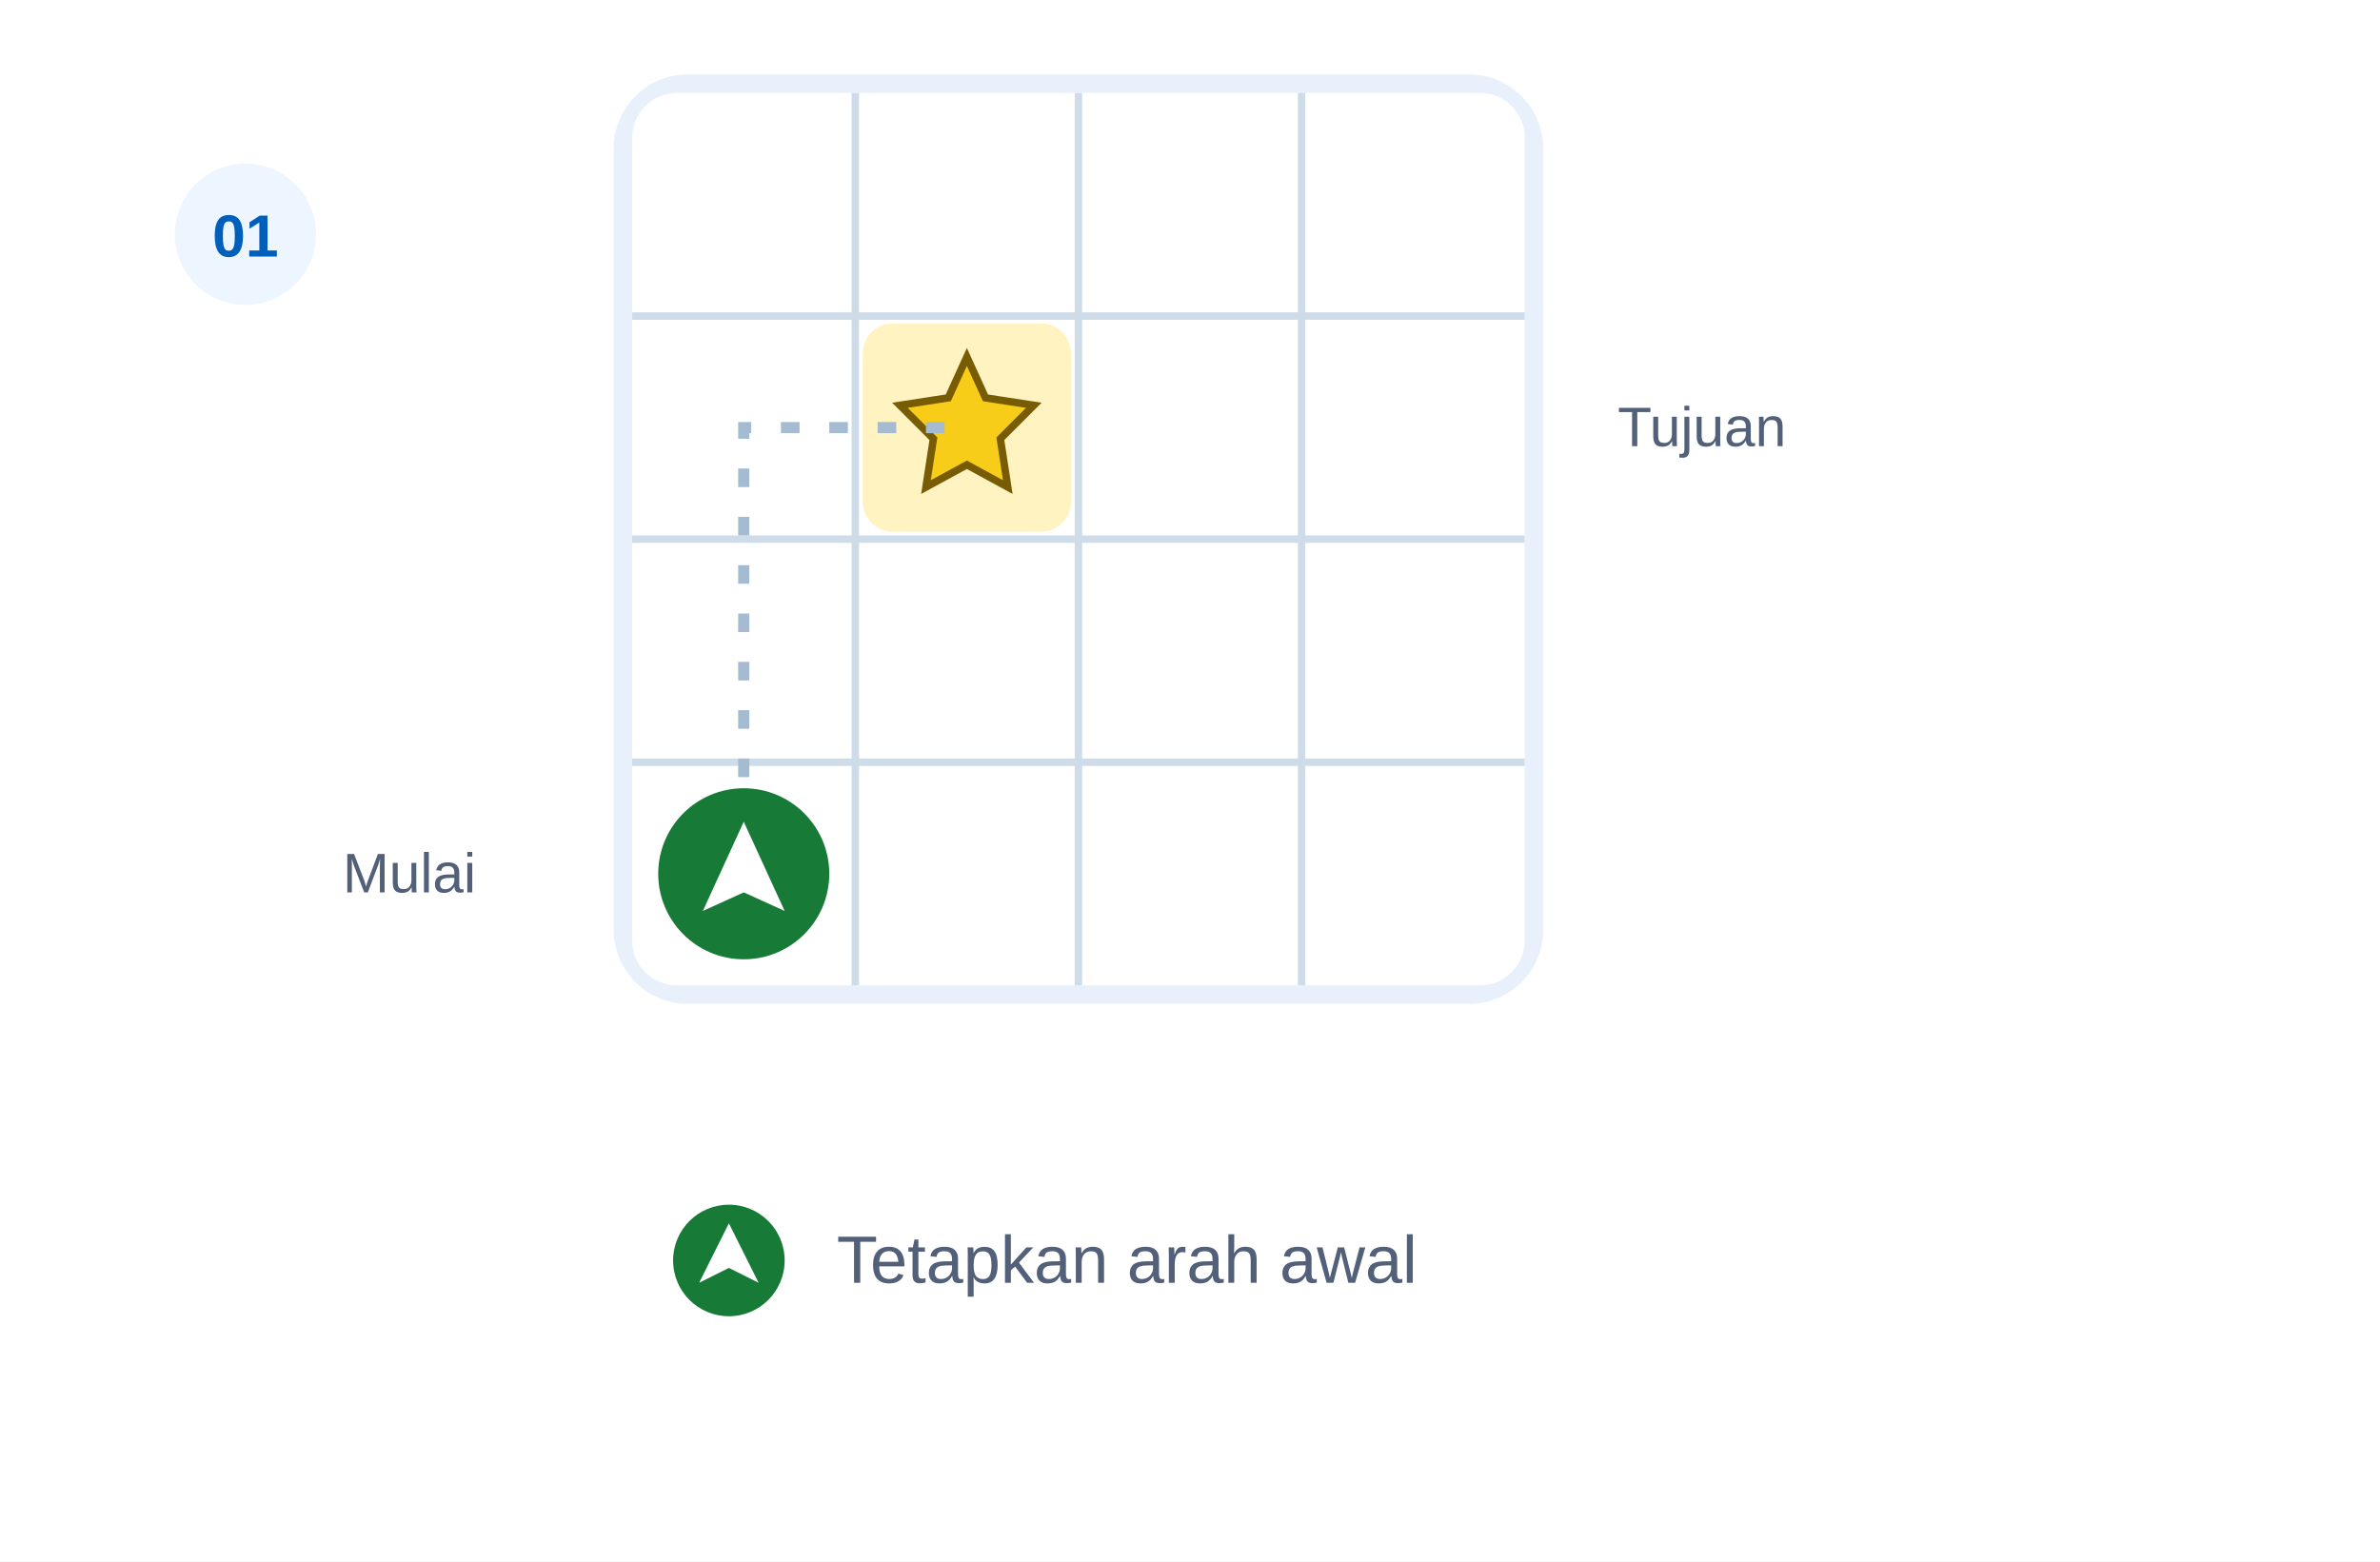
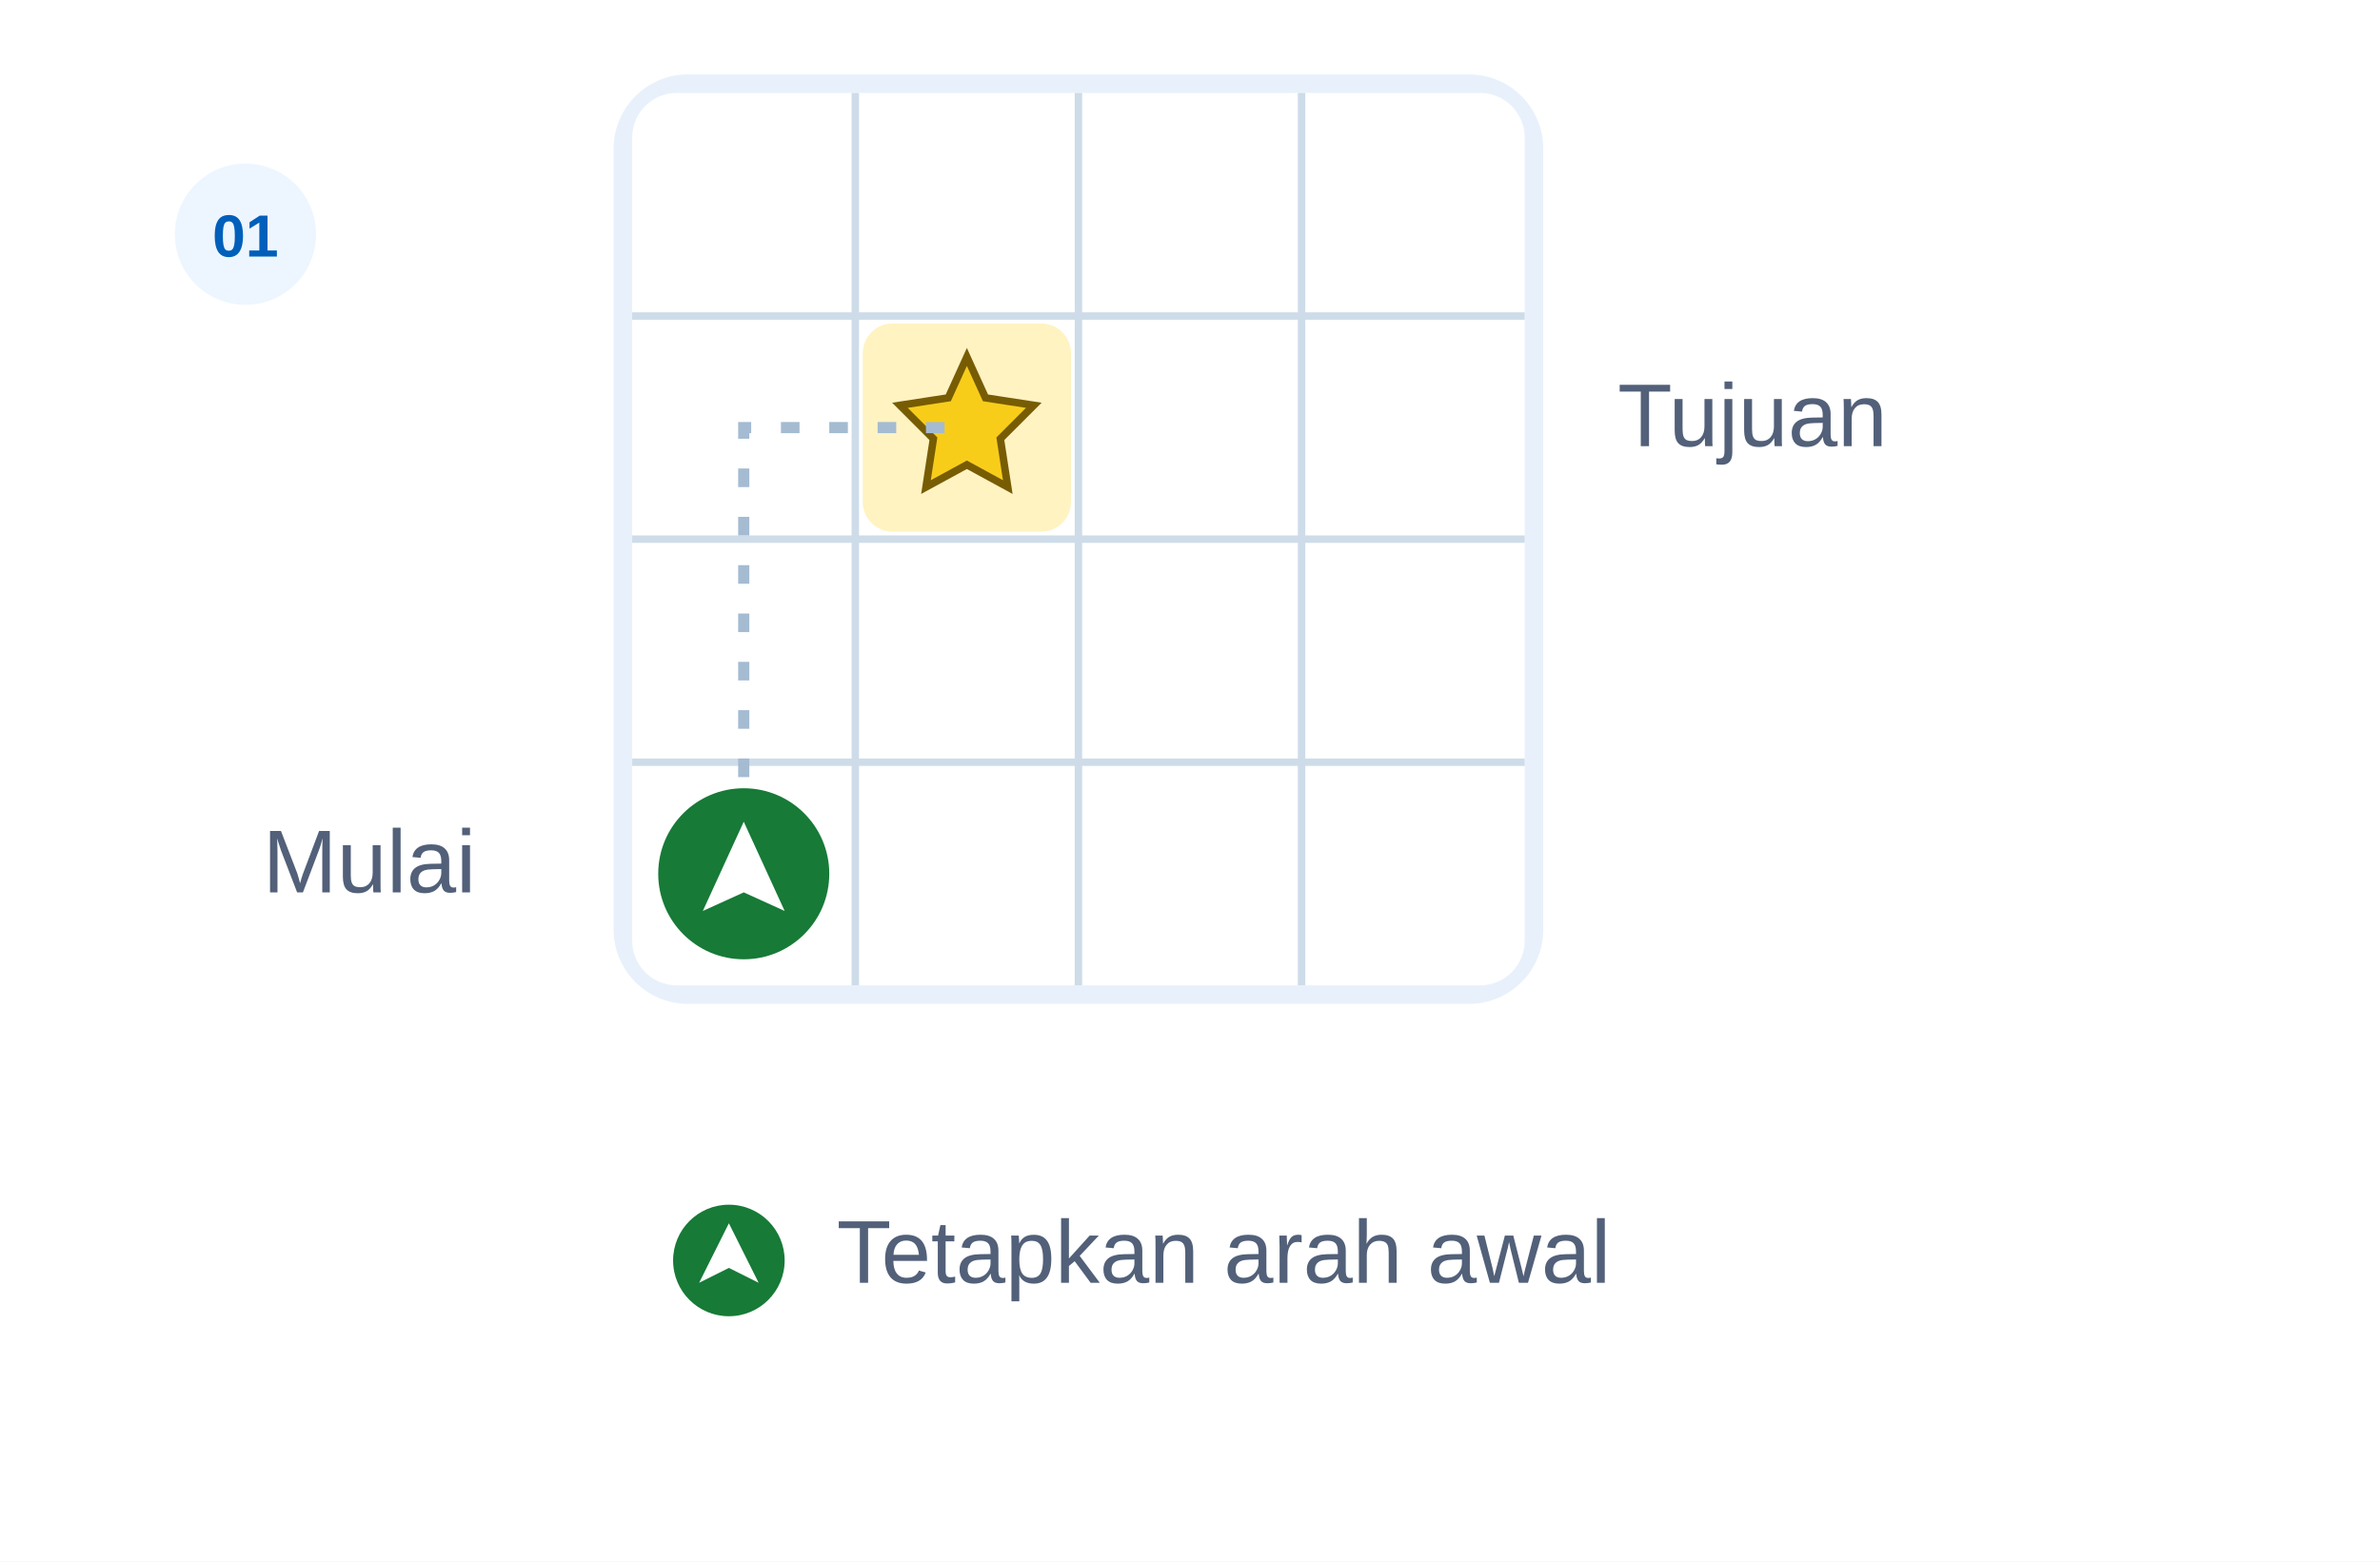
<svg xmlns="http://www.w3.org/2000/svg" viewBox="0 0 640 420" width="640" height="420" role="img" aria-labelledby="title">
  <rect width="640" height="420" fill="#fff" />
  <circle cx="66" cy="63" r="19" fill="#edf6ff" />
  <text x="66" y="69" text-anchor="middle" font-family="Arial,sans-serif" font-size="16" font-weight="bold" fill="#005fba">01</text>
  <rect x="165" y="20" width="250" height="250" rx="20" fill="#e8f1fb" />
  <rect x="170" y="25" width="240" height="240" rx="12" fill="white" />
  <path d="M230 25V265M170 85H410" stroke="#cedce9" stroke-width="2" />
  <path d="M290 25V265M170 145H410" stroke="#cedce9" stroke-width="2" />
  <path d="M350 25V265M170 205H410" stroke="#cedce9" stroke-width="2" />
  <rect x="232" y="87" width="56" height="56" rx="8" fill="#fff3c2" />
  <path d="m260 96 5 11 13 2-9 9 2 13-11-6-11 6 2-13-9-9 13-2Z" fill="#f8cd1a" stroke="#775c04" stroke-width="2" />
  <path d="M200 235V115H260" fill="none" stroke="#a4bbd2" stroke-width="3" stroke-dasharray="5 8" />
  <g transform="translate(200,235)">
    <circle r="23" fill="#177a37" />
    <path d="M0-14 11 10 0 5-11 10Z" fill="white" />
  </g>
-   <g font-family="Arial,sans-serif" font-size="15" fill="#526079">
+   <g font-family="Arial,sans-serif" font-size="24" fill="#526079">
    <text x="128" y="240" text-anchor="end">Mulai</text>
    <text x="435" y="120">Tujuan</text>
  </g>
  <g transform="translate(180 324)">
    <circle cx="16" cy="15" r="15" fill="#177a37" />
    <path d="m16 5 8 16-8-4-8 4Z" fill="white" />
-     <text x="45" y="21" font-family="Arial,sans-serif" font-size="18" fill="#526079">Tetapkan arah awal</text>
+     <text x="45" y="21" font-family="Arial,sans-serif" font-size="24" fill="#526079">Tetapkan arah awal</text>
  </g>
</svg>
